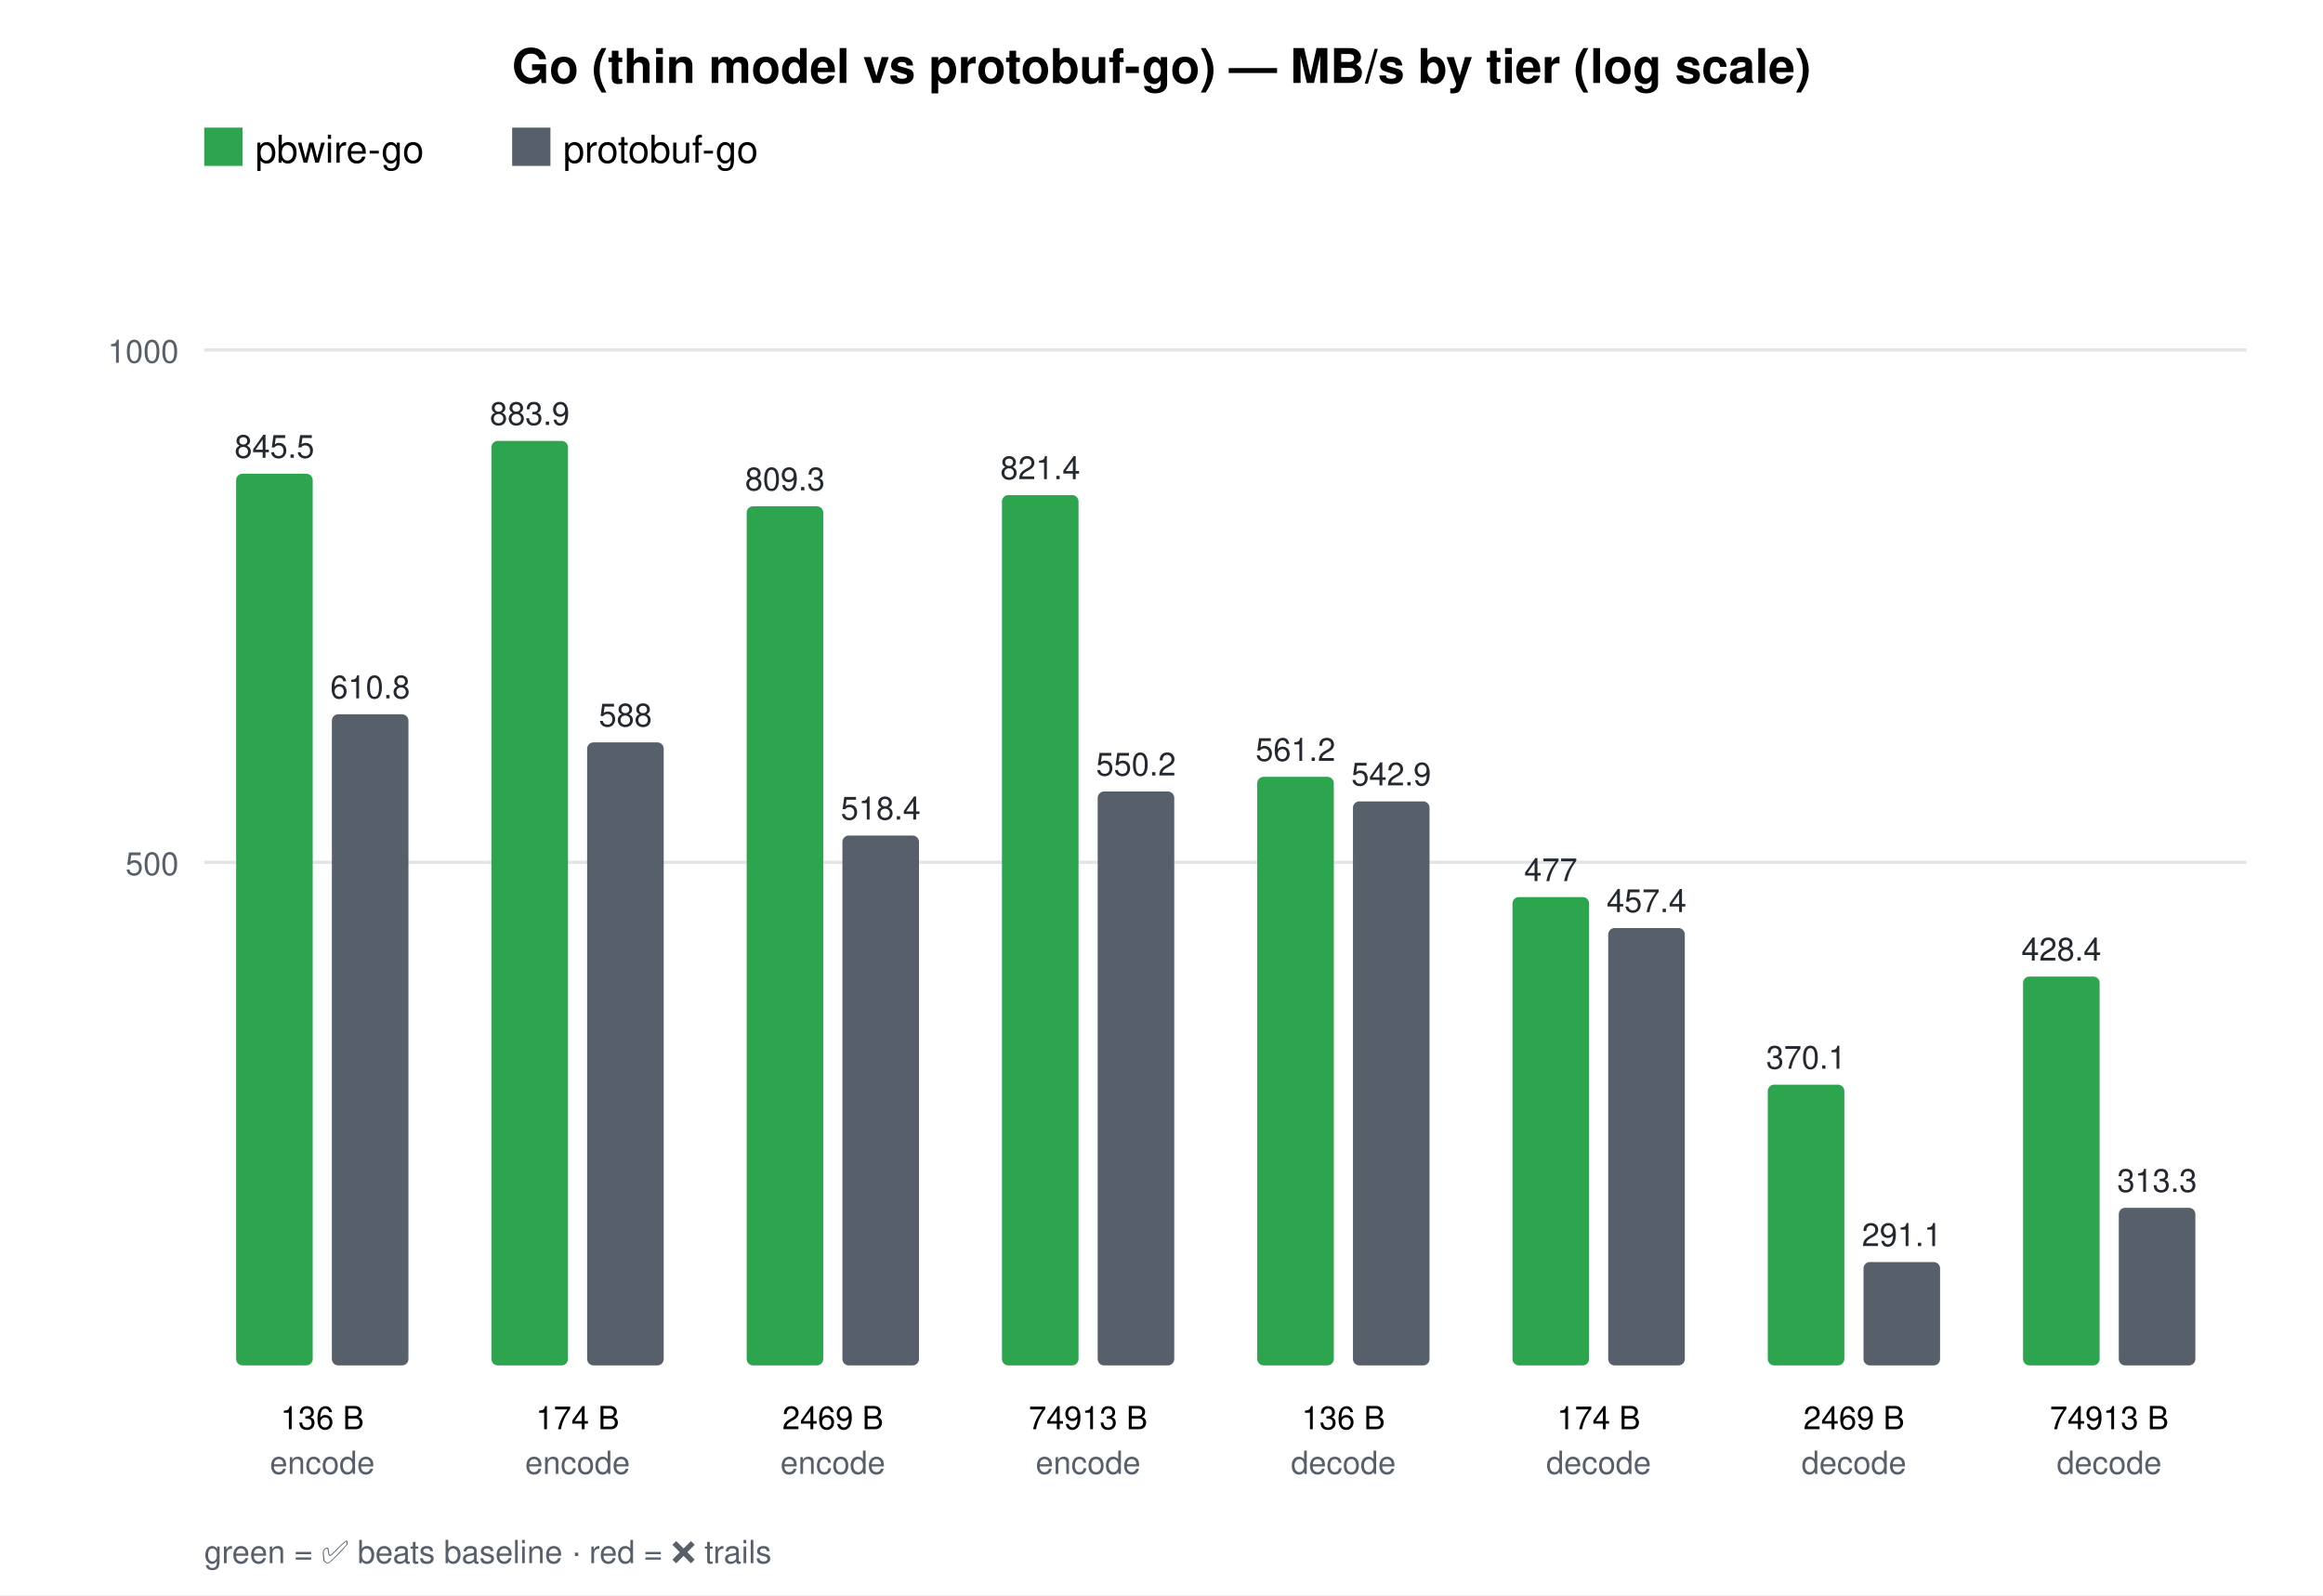
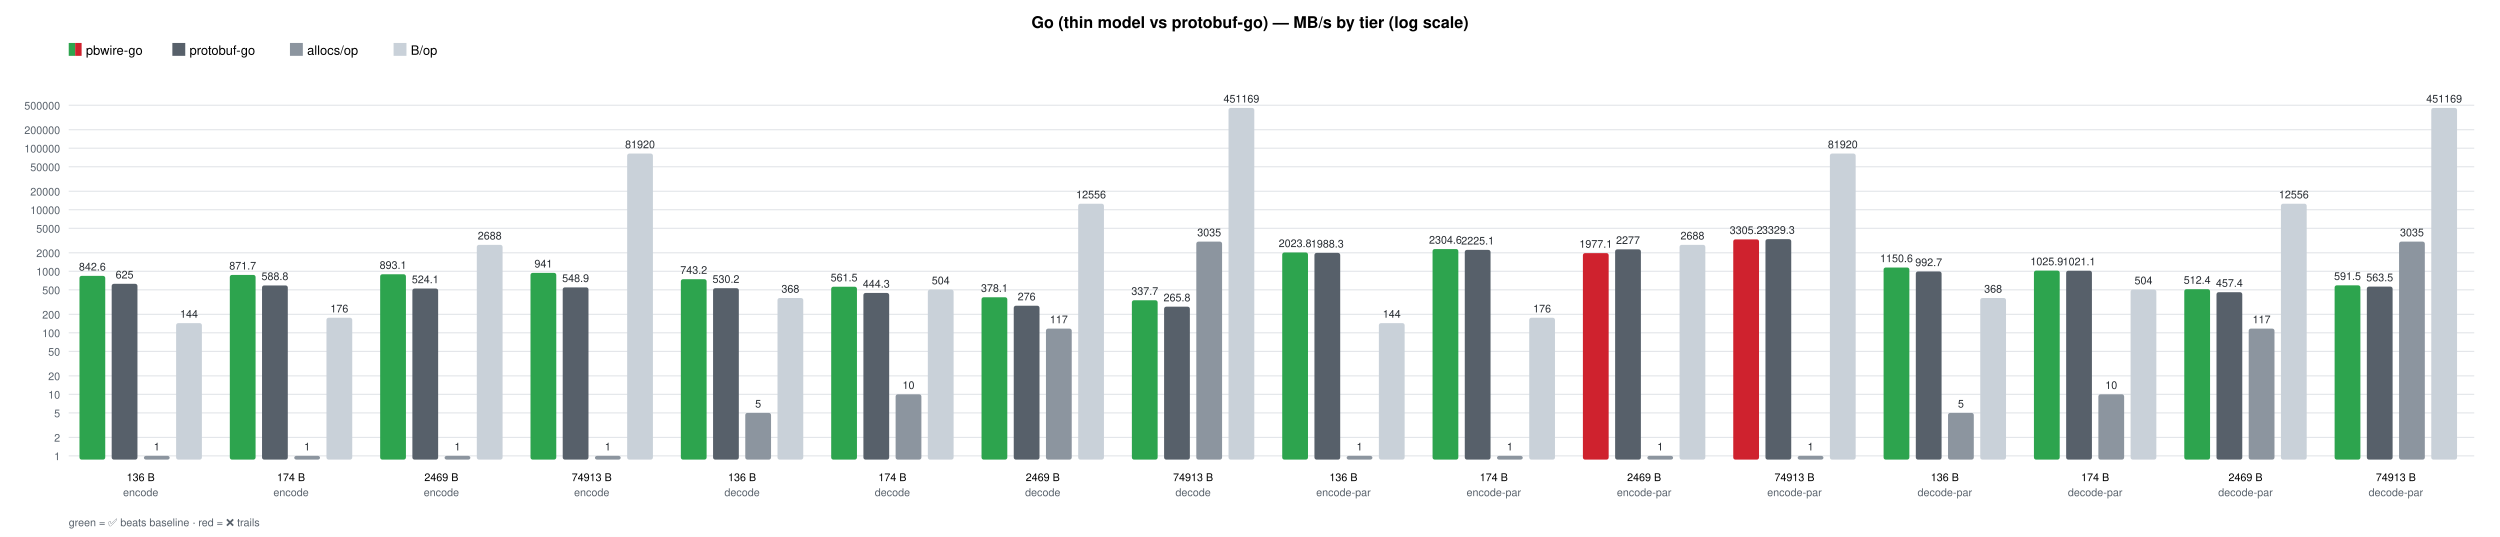
- <svg xmlns="http://www.w3.org/2000/svg" width="728" height="500" font-family="Helvetica, Arial, sans-serif">
-   <rect width="728" height="500" fill="#ffffff" />
-   <text x="364.0" y="26" text-anchor="middle" font-size="15" font-weight="bold">Go (thin model vs protobuf-go) — MB/s by tier (log scale)</text>
-   <rect x="64" y="40" width="12" height="12" fill="#2da44e" />
+ <svg xmlns="http://www.w3.org/2000/svg" width="2328" height="500" font-family="Helvetica, Arial, sans-serif">
+   <rect width="2328" height="500" fill="#ffffff" />
+   <text x="1164.0" y="26" text-anchor="middle" font-size="15" font-weight="bold">Go (thin model vs protobuf-go) — MB/s by tier (log scale)</text>
+   <rect x="64" y="40" width="6" height="12" fill="#2da44e" />
+   <rect x="70" y="40" width="6" height="12" fill="#cf222e" />
  <text x="80" y="51" font-size="12">pbwire-go</text>
  <rect x="160.5" y="40" width="12" height="12" fill="#57606a" />
  <text x="176.5" y="51" font-size="12">protobuf-go</text>
-   <line x1="64" y1="270.3" x2="704" y2="270.3" stroke="#e1e4e8" />
-   <text x="56" y="274.3" text-anchor="end" font-size="10" fill="#57606a">500</text>
-   <line x1="64" y1="109.7" x2="704" y2="109.7" stroke="#e1e4e8" />
-   <text x="56" y="113.7" text-anchor="end" font-size="10" fill="#57606a">1000</text>
-   <text x="101.0" y="448" text-anchor="middle" font-size="10">136 B</text>
-   <text x="101.0" y="462" text-anchor="middle" font-size="10" fill="#57606a">encode</text>
-   <rect x="74.0" y="148.5" width="24" height="279.5" rx="2" fill="#2da44e" />
-   <text x="86.0" y="143.5" text-anchor="middle" font-size="10" fill="#24292f">845.5</text>
-   <rect x="104.0" y="223.9" width="24" height="204.1" rx="2" fill="#57606a" />
-   <text x="116.0" y="218.9" text-anchor="middle" font-size="10" fill="#24292f">610.8</text>
-   <text x="181.0" y="448" text-anchor="middle" font-size="10">174 B</text>
-   <text x="181.0" y="462" text-anchor="middle" font-size="10" fill="#57606a">encode</text>
-   <rect x="154.0" y="138.2" width="24" height="289.8" rx="2" fill="#2da44e" />
-   <text x="166.0" y="133.2" text-anchor="middle" font-size="10" fill="#24292f">883.9</text>
-   <rect x="184.0" y="232.7" width="24" height="195.3" rx="2" fill="#57606a" />
-   <text x="196.0" y="227.7" text-anchor="middle" font-size="10" fill="#24292f">588</text>
-   <text x="261.0" y="448" text-anchor="middle" font-size="10">2469 B</text>
-   <text x="261.0" y="462" text-anchor="middle" font-size="10" fill="#57606a">encode</text>
-   <rect x="234.0" y="158.7" width="24" height="269.3" rx="2" fill="#2da44e" />
-   <text x="246.0" y="153.7" text-anchor="middle" font-size="10" fill="#24292f">809.3</text>
-   <rect x="264.0" y="261.9" width="24" height="166.1" rx="2" fill="#57606a" />
-   <text x="276.0" y="256.9" text-anchor="middle" font-size="10" fill="#24292f">518.4</text>
-   <text x="341.0" y="448" text-anchor="middle" font-size="10">74913 B</text>
-   <text x="341.0" y="462" text-anchor="middle" font-size="10" fill="#57606a">encode</text>
-   <rect x="314.0" y="155.2" width="24" height="272.8" rx="2" fill="#2da44e" />
-   <text x="326.0" y="150.2" text-anchor="middle" font-size="10" fill="#24292f">821.4</text>
-   <rect x="344.0" y="248.1" width="24" height="179.9" rx="2" fill="#57606a" />
-   <text x="356.0" y="243.1" text-anchor="middle" font-size="10" fill="#24292f">550.2</text>
-   <text x="421.0" y="448" text-anchor="middle" font-size="10">136 B</text>
-   <text x="421.0" y="462" text-anchor="middle" font-size="10" fill="#57606a">decode</text>
-   <rect x="394.0" y="243.5" width="24" height="184.5" rx="2" fill="#2da44e" />
-   <text x="406.0" y="238.5" text-anchor="middle" font-size="10" fill="#24292f">561.2</text>
-   <rect x="424.0" y="251.2" width="24" height="176.8" rx="2" fill="#57606a" />
-   <text x="436.0" y="246.2" text-anchor="middle" font-size="10" fill="#24292f">542.9</text>
-   <text x="501.0" y="448" text-anchor="middle" font-size="10">174 B</text>
-   <text x="501.0" y="462" text-anchor="middle" font-size="10" fill="#57606a">decode</text>
-   <rect x="474.0" y="281.2" width="24" height="146.8" rx="2" fill="#2da44e" />
-   <text x="486.0" y="276.2" text-anchor="middle" font-size="10" fill="#24292f">477</text>
-   <rect x="504.0" y="290.9" width="24" height="137.1" rx="2" fill="#57606a" />
-   <text x="516.0" y="285.9" text-anchor="middle" font-size="10" fill="#24292f">457.4</text>
-   <text x="581.0" y="448" text-anchor="middle" font-size="10">2469 B</text>
-   <text x="581.0" y="462" text-anchor="middle" font-size="10" fill="#57606a">decode</text>
-   <rect x="554.0" y="340.0" width="24" height="88.0" rx="2" fill="#2da44e" />
-   <text x="566.0" y="335.0" text-anchor="middle" font-size="10" fill="#24292f">370.1</text>
-   <rect x="584.0" y="395.6" width="24" height="32.4" rx="2" fill="#57606a" />
-   <text x="596.0" y="390.6" text-anchor="middle" font-size="10" fill="#24292f">291.1</text>
-   <text x="661.0" y="448" text-anchor="middle" font-size="10">74913 B</text>
-   <text x="661.0" y="462" text-anchor="middle" font-size="10" fill="#57606a">decode</text>
-   <rect x="634.0" y="306.1" width="24" height="121.9" rx="2" fill="#2da44e" />
-   <text x="646.0" y="301.1" text-anchor="middle" font-size="10" fill="#24292f">428.4</text>
-   <rect x="664.0" y="378.6" width="24" height="49.4" rx="2" fill="#57606a" />
-   <text x="676.0" y="373.6" text-anchor="middle" font-size="10" fill="#24292f">313.3</text>
+   <rect x="270.0" y="40" width="12" height="12" fill="#8c959f" />
+   <text x="286.0" y="51" font-size="12">allocs/op</text>
+   <rect x="366.5" y="40" width="12" height="12" fill="#c9d1d9" />
+   <text x="382.5" y="51" font-size="12">B/op</text>
+   <line x1="64" y1="424.5" x2="2304" y2="424.5" stroke="#e1e4e8" />
+   <text x="56" y="428.5" text-anchor="end" font-size="10" fill="#57606a">1</text>
+   <line x1="64" y1="407.3" x2="2304" y2="407.3" stroke="#e1e4e8" />
+   <text x="56" y="411.3" text-anchor="end" font-size="10" fill="#57606a">2</text>
+   <line x1="64" y1="384.5" x2="2304" y2="384.5" stroke="#e1e4e8" />
+   <text x="56" y="388.5" text-anchor="end" font-size="10" fill="#57606a">5</text>
+   <line x1="64" y1="367.2" x2="2304" y2="367.2" stroke="#e1e4e8" />
+   <text x="56" y="371.2" text-anchor="end" font-size="10" fill="#57606a">10</text>
+   <line x1="64" y1="350.0" x2="2304" y2="350.0" stroke="#e1e4e8" />
+   <text x="56" y="354.0" text-anchor="end" font-size="10" fill="#57606a">20</text>
+   <line x1="64" y1="327.2" x2="2304" y2="327.2" stroke="#e1e4e8" />
+   <text x="56" y="331.2" text-anchor="end" font-size="10" fill="#57606a">50</text>
+   <line x1="64" y1="309.9" x2="2304" y2="309.9" stroke="#e1e4e8" />
+   <text x="56" y="313.9" text-anchor="end" font-size="10" fill="#57606a">100</text>
+   <line x1="64" y1="292.7" x2="2304" y2="292.7" stroke="#e1e4e8" />
+   <text x="56" y="296.7" text-anchor="end" font-size="10" fill="#57606a">200</text>
+   <line x1="64" y1="269.9" x2="2304" y2="269.9" stroke="#e1e4e8" />
+   <text x="56" y="273.9" text-anchor="end" font-size="10" fill="#57606a">500</text>
+   <line x1="64" y1="252.6" x2="2304" y2="252.6" stroke="#e1e4e8" />
+   <text x="56" y="256.6" text-anchor="end" font-size="10" fill="#57606a">1000</text>
+   <line x1="64" y1="235.4" x2="2304" y2="235.4" stroke="#e1e4e8" />
+   <text x="56" y="239.4" text-anchor="end" font-size="10" fill="#57606a">2000</text>
+   <line x1="64" y1="212.6" x2="2304" y2="212.6" stroke="#e1e4e8" />
+   <text x="56" y="216.6" text-anchor="end" font-size="10" fill="#57606a">5000</text>
+   <line x1="64" y1="195.3" x2="2304" y2="195.3" stroke="#e1e4e8" />
+   <text x="56" y="199.3" text-anchor="end" font-size="10" fill="#57606a">10000</text>
+   <line x1="64" y1="178.1" x2="2304" y2="178.1" stroke="#e1e4e8" />
+   <text x="56" y="182.1" text-anchor="end" font-size="10" fill="#57606a">20000</text>
+   <line x1="64" y1="155.3" x2="2304" y2="155.3" stroke="#e1e4e8" />
+   <text x="56" y="159.3" text-anchor="end" font-size="10" fill="#57606a">50000</text>
+   <line x1="64" y1="138.0" x2="2304" y2="138.0" stroke="#e1e4e8" />
+   <text x="56" y="142.0" text-anchor="end" font-size="10" fill="#57606a">100000</text>
+   <line x1="64" y1="120.8" x2="2304" y2="120.8" stroke="#e1e4e8" />
+   <text x="56" y="124.8" text-anchor="end" font-size="10" fill="#57606a">200000</text>
+   <line x1="64" y1="98.0" x2="2304" y2="98.0" stroke="#e1e4e8" />
+   <text x="56" y="102.0" text-anchor="end" font-size="10" fill="#57606a">500000</text>
+   <text x="131.0" y="448" text-anchor="middle" font-size="10">136 B</text>
+   <text x="131.0" y="462" text-anchor="middle" font-size="10" fill="#57606a">encode</text>
+   <rect x="74.0" y="256.9" width="24" height="171.1" rx="2" fill="#2da44e" />
+   <text x="86.0" y="251.9" text-anchor="middle" font-size="10" fill="#24292f">842.6</text>
+   <rect x="104.0" y="264.3" width="24" height="163.7" rx="2" fill="#57606a" />
+   <text x="116.0" y="259.3" text-anchor="middle" font-size="10" fill="#24292f">625</text>
+   <rect x="134.0" y="424.5" width="24" height="3.5" rx="2" fill="#8c959f" />
+   <text x="146.0" y="419.5" text-anchor="middle" font-size="10" fill="#24292f">1</text>
+   <rect x="164.0" y="300.9" width="24" height="127.1" rx="2" fill="#c9d1d9" />
+   <text x="176.0" y="295.9" text-anchor="middle" font-size="10" fill="#24292f">144</text>
+   <text x="271.0" y="448" text-anchor="middle" font-size="10">174 B</text>
+   <text x="271.0" y="462" text-anchor="middle" font-size="10" fill="#57606a">encode</text>
+   <rect x="214.0" y="256.0" width="24" height="172.0" rx="2" fill="#2da44e" />
+   <text x="226.0" y="251.0" text-anchor="middle" font-size="10" fill="#24292f">871.7</text>
+   <rect x="244.0" y="265.8" width="24" height="162.2" rx="2" fill="#57606a" />
+   <text x="256.0" y="260.8" text-anchor="middle" font-size="10" fill="#24292f">588.8</text>
+   <rect x="274.0" y="424.5" width="24" height="3.5" rx="2" fill="#8c959f" />
+   <text x="286.0" y="419.5" text-anchor="middle" font-size="10" fill="#24292f">1</text>
+   <rect x="304.0" y="295.9" width="24" height="132.1" rx="2" fill="#c9d1d9" />
+   <text x="316.0" y="290.9" text-anchor="middle" font-size="10" fill="#24292f">176</text>
+   <text x="411.0" y="448" text-anchor="middle" font-size="10">2469 B</text>
+   <text x="411.0" y="462" text-anchor="middle" font-size="10" fill="#57606a">encode</text>
+   <rect x="354.0" y="255.4" width="24" height="172.6" rx="2" fill="#2da44e" />
+   <text x="366.0" y="250.4" text-anchor="middle" font-size="10" fill="#24292f">893.1</text>
+   <rect x="384.0" y="268.7" width="24" height="159.3" rx="2" fill="#57606a" />
+   <text x="396.0" y="263.7" text-anchor="middle" font-size="10" fill="#24292f">524.1</text>
+   <rect x="414.0" y="424.5" width="24" height="3.5" rx="2" fill="#8c959f" />
+   <text x="426.0" y="419.5" text-anchor="middle" font-size="10" fill="#24292f">1</text>
+   <rect x="444.0" y="228.0" width="24" height="200.0" rx="2" fill="#c9d1d9" />
+   <text x="456.0" y="223.0" text-anchor="middle" font-size="10" fill="#24292f">2688</text>
+   <text x="551.0" y="448" text-anchor="middle" font-size="10">74913 B</text>
+   <text x="551.0" y="462" text-anchor="middle" font-size="10" fill="#57606a">encode</text>
+   <rect x="494.0" y="254.1" width="24" height="173.9" rx="2" fill="#2da44e" />
+   <text x="506.0" y="249.1" text-anchor="middle" font-size="10" fill="#24292f">941</text>
+   <rect x="524.0" y="267.6" width="24" height="160.4" rx="2" fill="#57606a" />
+   <text x="536.0" y="262.6" text-anchor="middle" font-size="10" fill="#24292f">548.9</text>
+   <rect x="554.0" y="424.5" width="24" height="3.5" rx="2" fill="#8c959f" />
+   <text x="566.0" y="419.5" text-anchor="middle" font-size="10" fill="#24292f">1</text>
+   <rect x="584.0" y="143.0" width="24" height="285.0" rx="2" fill="#c9d1d9" />
+   <text x="596.0" y="138.0" text-anchor="middle" font-size="10" fill="#24292f">81920</text>
+   <text x="691.0" y="448" text-anchor="middle" font-size="10">136 B</text>
+   <text x="691.0" y="462" text-anchor="middle" font-size="10" fill="#57606a">decode</text>
+   <rect x="634.0" y="260.0" width="24" height="168.0" rx="2" fill="#2da44e" />
+   <text x="646.0" y="255.0" text-anchor="middle" font-size="10" fill="#24292f">743.2</text>
+   <rect x="664.0" y="268.4" width="24" height="159.6" rx="2" fill="#57606a" />
+   <text x="676.0" y="263.4" text-anchor="middle" font-size="10" fill="#24292f">530.2</text>
+   <rect x="694.0" y="384.5" width="24" height="43.5" rx="2" fill="#8c959f" />
+   <text x="706.0" y="379.5" text-anchor="middle" font-size="10" fill="#24292f">5</text>
+   <rect x="724.0" y="277.5" width="24" height="150.5" rx="2" fill="#c9d1d9" />
+   <text x="736.0" y="272.5" text-anchor="middle" font-size="10" fill="#24292f">368</text>
+   <text x="831.0" y="448" text-anchor="middle" font-size="10">174 B</text>
+   <text x="831.0" y="462" text-anchor="middle" font-size="10" fill="#57606a">decode</text>
+   <rect x="774.0" y="267.0" width="24" height="161.0" rx="2" fill="#2da44e" />
+   <text x="786.0" y="262.0" text-anchor="middle" font-size="10" fill="#24292f">561.5</text>
+   <rect x="804.0" y="272.8" width="24" height="155.2" rx="2" fill="#57606a" />
+   <text x="816.0" y="267.8" text-anchor="middle" font-size="10" fill="#24292f">444.3</text>
+   <rect x="834.0" y="367.2" width="24" height="60.8" rx="2" fill="#8c959f" />
+   <text x="846.0" y="362.2" text-anchor="middle" font-size="10" fill="#24292f">10</text>
+   <rect x="864.0" y="269.7" width="24" height="158.3" rx="2" fill="#c9d1d9" />
+   <text x="876.0" y="264.7" text-anchor="middle" font-size="10" fill="#24292f">504</text>
+   <text x="971.0" y="448" text-anchor="middle" font-size="10">2469 B</text>
+   <text x="971.0" y="462" text-anchor="middle" font-size="10" fill="#57606a">decode</text>
+   <rect x="914.0" y="276.8" width="24" height="151.2" rx="2" fill="#2da44e" />
+   <text x="926.0" y="271.8" text-anchor="middle" font-size="10" fill="#24292f">378.1</text>
+   <rect x="944.0" y="284.7" width="24" height="143.3" rx="2" fill="#57606a" />
+   <text x="956.0" y="279.7" text-anchor="middle" font-size="10" fill="#24292f">276</text>
+   <rect x="974.0" y="306.0" width="24" height="122.0" rx="2" fill="#8c959f" />
+   <text x="986.0" y="301.0" text-anchor="middle" font-size="10" fill="#24292f">117</text>
+   <rect x="1004.0" y="189.7" width="24" height="238.3" rx="2" fill="#c9d1d9" />
+   <text x="1016.0" y="184.7" text-anchor="middle" font-size="10" fill="#24292f">12556</text>
+   <text x="1111.0" y="448" text-anchor="middle" font-size="10">74913 B</text>
+   <text x="1111.0" y="462" text-anchor="middle" font-size="10" fill="#57606a">decode</text>
+   <rect x="1054.0" y="279.6" width="24" height="148.4" rx="2" fill="#2da44e" />
+   <text x="1066.0" y="274.6" text-anchor="middle" font-size="10" fill="#24292f">337.7</text>
+   <rect x="1084.0" y="285.6" width="24" height="142.4" rx="2" fill="#57606a" />
+   <text x="1096.0" y="280.6" text-anchor="middle" font-size="10" fill="#24292f">265.8</text>
+   <rect x="1114.0" y="225.0" width="24" height="203.0" rx="2" fill="#8c959f" />
+   <text x="1126.0" y="220.0" text-anchor="middle" font-size="10" fill="#24292f">3035</text>
+   <rect x="1144.0" y="100.5" width="24" height="327.5" rx="2" fill="#c9d1d9" />
+   <text x="1156.0" y="95.5" text-anchor="middle" font-size="10" fill="#24292f">451169</text>
+   <text x="1251.0" y="448" text-anchor="middle" font-size="10">136 B</text>
+   <text x="1251.0" y="462" text-anchor="middle" font-size="10" fill="#57606a">encode-par</text>
+   <rect x="1194.0" y="235.1" width="24" height="192.9" rx="2" fill="#2da44e" />
+   <text x="1206.0" y="230.1" text-anchor="middle" font-size="10" fill="#24292f">2023.8</text>
+   <rect x="1224.0" y="235.5" width="24" height="192.5" rx="2" fill="#57606a" />
+   <text x="1236.0" y="230.5" text-anchor="middle" font-size="10" fill="#24292f">1988.3</text>
+   <rect x="1254.0" y="424.5" width="24" height="3.5" rx="2" fill="#8c959f" />
+   <text x="1266.0" y="419.5" text-anchor="middle" font-size="10" fill="#24292f">1</text>
+   <rect x="1284.0" y="300.9" width="24" height="127.1" rx="2" fill="#c9d1d9" />
+   <text x="1296.0" y="295.9" text-anchor="middle" font-size="10" fill="#24292f">144</text>
+   <text x="1391.0" y="448" text-anchor="middle" font-size="10">174 B</text>
+   <text x="1391.0" y="462" text-anchor="middle" font-size="10" fill="#57606a">encode-par</text>
+   <rect x="1334.0" y="231.9" width="24" height="196.1" rx="2" fill="#2da44e" />
+   <text x="1346.0" y="226.9" text-anchor="middle" font-size="10" fill="#24292f">2304.6</text>
+   <rect x="1364.0" y="232.7" width="24" height="195.3" rx="2" fill="#57606a" />
+   <text x="1376.0" y="227.7" text-anchor="middle" font-size="10" fill="#24292f">2225.1</text>
+   <rect x="1394.0" y="424.5" width="24" height="3.5" rx="2" fill="#8c959f" />
+   <text x="1406.0" y="419.5" text-anchor="middle" font-size="10" fill="#24292f">1</text>
+   <rect x="1424.0" y="295.9" width="24" height="132.1" rx="2" fill="#c9d1d9" />
+   <text x="1436.0" y="290.9" text-anchor="middle" font-size="10" fill="#24292f">176</text>
+   <text x="1531.0" y="448" text-anchor="middle" font-size="10">2469 B</text>
+   <text x="1531.0" y="462" text-anchor="middle" font-size="10" fill="#57606a">encode-par</text>
+   <rect x="1474.0" y="235.7" width="24" height="192.3" rx="2" fill="#cf222e" />
+   <text x="1486.0" y="230.7" text-anchor="middle" font-size="10" fill="#24292f">1977.1</text>
+   <rect x="1504.0" y="232.2" width="24" height="195.8" rx="2" fill="#57606a" />
+   <text x="1516.0" y="227.2" text-anchor="middle" font-size="10" fill="#24292f">2277</text>
+   <rect x="1534.0" y="424.5" width="24" height="3.5" rx="2" fill="#8c959f" />
+   <text x="1546.0" y="419.5" text-anchor="middle" font-size="10" fill="#24292f">1</text>
+   <rect x="1564.0" y="228.0" width="24" height="200.0" rx="2" fill="#c9d1d9" />
+   <text x="1576.0" y="223.0" text-anchor="middle" font-size="10" fill="#24292f">2688</text>
+   <text x="1671.0" y="448" text-anchor="middle" font-size="10">74913 B</text>
+   <text x="1671.0" y="462" text-anchor="middle" font-size="10" fill="#57606a">encode-par</text>
+   <rect x="1614.0" y="222.9" width="24" height="205.1" rx="2" fill="#cf222e" />
+   <text x="1626.0" y="217.9" text-anchor="middle" font-size="10" fill="#24292f">3305.2</text>
+   <rect x="1644.0" y="222.7" width="24" height="205.3" rx="2" fill="#57606a" />
+   <text x="1656.0" y="217.7" text-anchor="middle" font-size="10" fill="#24292f">3329.3</text>
+   <rect x="1674.0" y="424.5" width="24" height="3.5" rx="2" fill="#8c959f" />
+   <text x="1686.0" y="419.5" text-anchor="middle" font-size="10" fill="#24292f">1</text>
+   <rect x="1704.0" y="143.0" width="24" height="285.0" rx="2" fill="#c9d1d9" />
+   <text x="1716.0" y="138.0" text-anchor="middle" font-size="10" fill="#24292f">81920</text>
+   <text x="1811.0" y="448" text-anchor="middle" font-size="10">136 B</text>
+   <text x="1811.0" y="462" text-anchor="middle" font-size="10" fill="#57606a">decode-par</text>
+   <rect x="1754.0" y="249.1" width="24" height="178.9" rx="2" fill="#2da44e" />
+   <text x="1766.0" y="244.1" text-anchor="middle" font-size="10" fill="#24292f">1150.6</text>
+   <rect x="1784.0" y="252.8" width="24" height="175.2" rx="2" fill="#57606a" />
+   <text x="1796.0" y="247.8" text-anchor="middle" font-size="10" fill="#24292f">992.7</text>
+   <rect x="1814.0" y="384.5" width="24" height="43.5" rx="2" fill="#8c959f" />
+   <text x="1826.0" y="379.5" text-anchor="middle" font-size="10" fill="#24292f">5</text>
+   <rect x="1844.0" y="277.5" width="24" height="150.5" rx="2" fill="#c9d1d9" />
+   <text x="1856.0" y="272.5" text-anchor="middle" font-size="10" fill="#24292f">368</text>
+   <text x="1951.0" y="448" text-anchor="middle" font-size="10">174 B</text>
+   <text x="1951.0" y="462" text-anchor="middle" font-size="10" fill="#57606a">decode-par</text>
+   <rect x="1894.0" y="252.0" width="24" height="176.0" rx="2" fill="#2da44e" />
+   <text x="1906.0" y="247.0" text-anchor="middle" font-size="10" fill="#24292f">1025.9</text>
+   <rect x="1924.0" y="252.1" width="24" height="175.9" rx="2" fill="#57606a" />
+   <text x="1936.0" y="247.1" text-anchor="middle" font-size="10" fill="#24292f">1021.1</text>
+   <rect x="1954.0" y="367.2" width="24" height="60.8" rx="2" fill="#8c959f" />
+   <text x="1966.0" y="362.2" text-anchor="middle" font-size="10" fill="#24292f">10</text>
+   <rect x="1984.0" y="269.7" width="24" height="158.3" rx="2" fill="#c9d1d9" />
+   <text x="1996.0" y="264.7" text-anchor="middle" font-size="10" fill="#24292f">504</text>
+   <text x="2091.0" y="448" text-anchor="middle" font-size="10">2469 B</text>
+   <text x="2091.0" y="462" text-anchor="middle" font-size="10" fill="#57606a">decode-par</text>
+   <rect x="2034.0" y="269.3" width="24" height="158.7" rx="2" fill="#2da44e" />
+   <text x="2046.0" y="264.3" text-anchor="middle" font-size="10" fill="#24292f">512.4</text>
+   <rect x="2064.0" y="272.1" width="24" height="155.9" rx="2" fill="#57606a" />
+   <text x="2076.0" y="267.1" text-anchor="middle" font-size="10" fill="#24292f">457.4</text>
+   <rect x="2094.0" y="306.0" width="24" height="122.0" rx="2" fill="#8c959f" />
+   <text x="2106.0" y="301.0" text-anchor="middle" font-size="10" fill="#24292f">117</text>
+   <rect x="2124.0" y="189.7" width="24" height="238.3" rx="2" fill="#c9d1d9" />
+   <text x="2136.0" y="184.7" text-anchor="middle" font-size="10" fill="#24292f">12556</text>
+   <text x="2231.0" y="448" text-anchor="middle" font-size="10">74913 B</text>
+   <text x="2231.0" y="462" text-anchor="middle" font-size="10" fill="#57606a">decode-par</text>
+   <rect x="2174.0" y="265.7" width="24" height="162.3" rx="2" fill="#2da44e" />
+   <text x="2186.0" y="260.7" text-anchor="middle" font-size="10" fill="#24292f">591.5</text>
+   <rect x="2204.0" y="266.9" width="24" height="161.1" rx="2" fill="#57606a" />
+   <text x="2216.0" y="261.9" text-anchor="middle" font-size="10" fill="#24292f">563.5</text>
+   <rect x="2234.0" y="225.0" width="24" height="203.0" rx="2" fill="#8c959f" />
+   <text x="2246.0" y="220.0" text-anchor="middle" font-size="10" fill="#24292f">3035</text>
+   <rect x="2264.0" y="100.5" width="24" height="327.5" rx="2" fill="#c9d1d9" />
+   <text x="2276.0" y="95.5" text-anchor="middle" font-size="10" fill="#24292f">451169</text>
  <text x="64" y="490" font-size="10" fill="#57606a">green = ✅ beats baseline · red = ❌ trails</text>
</svg>
